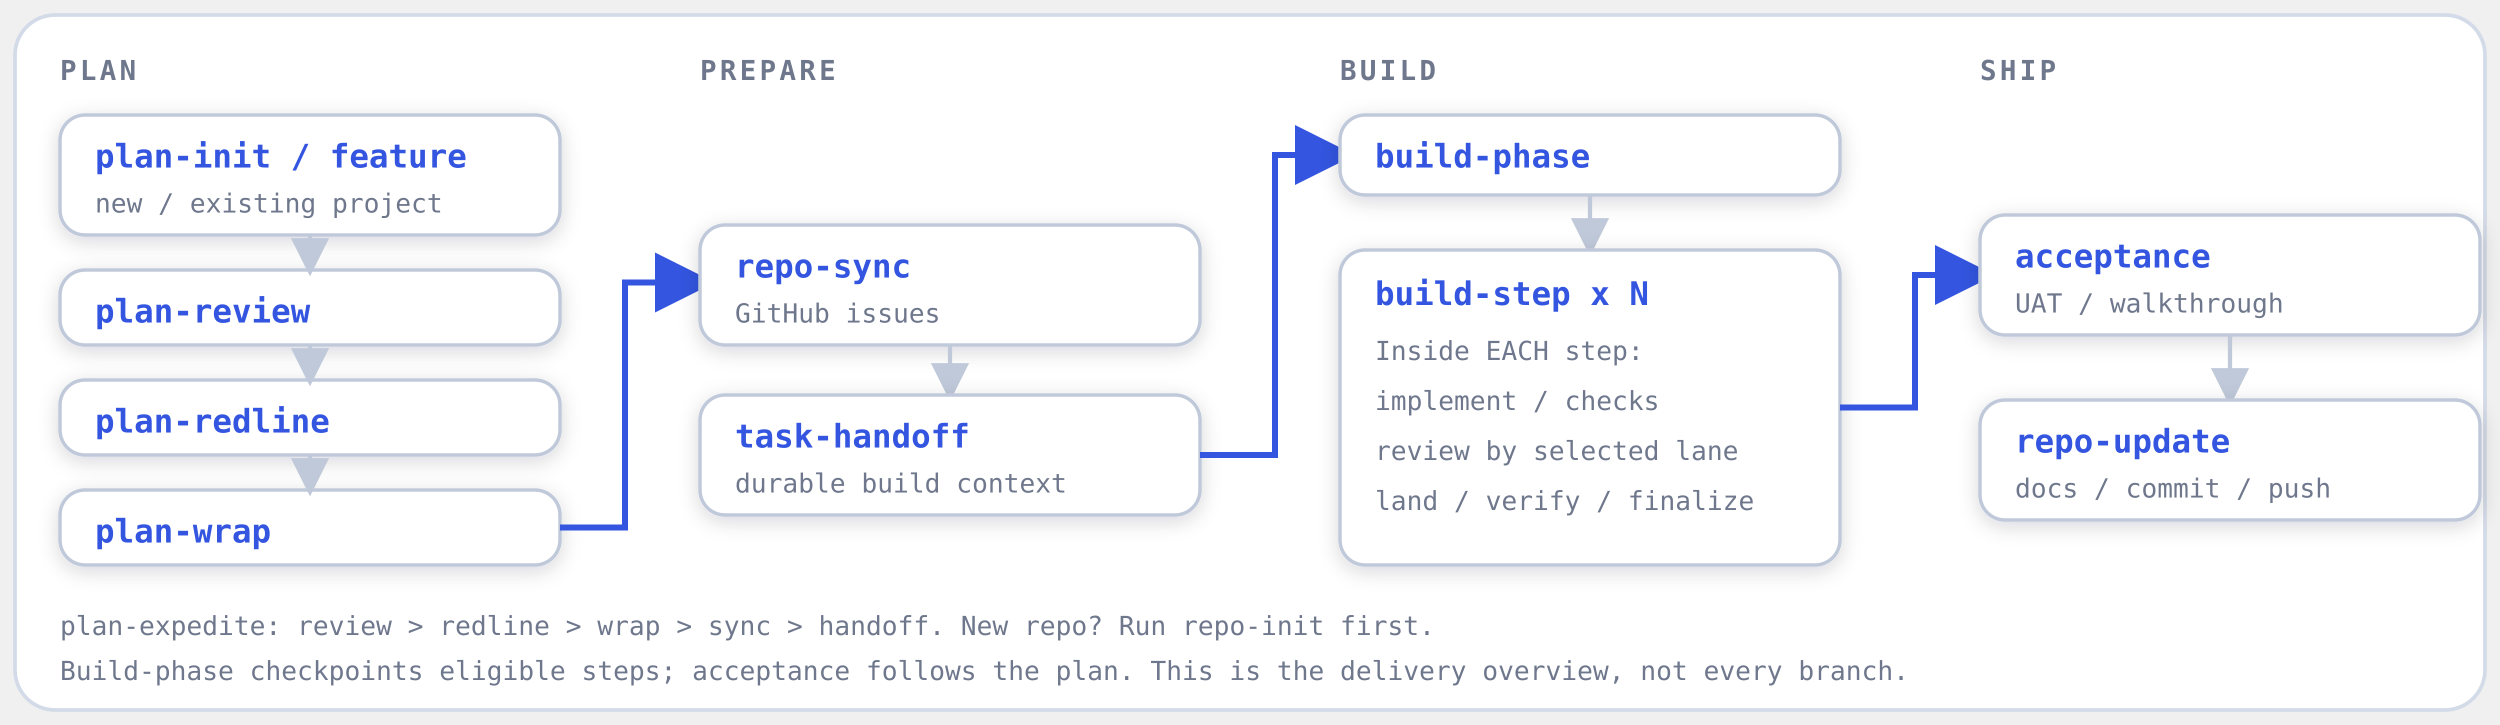
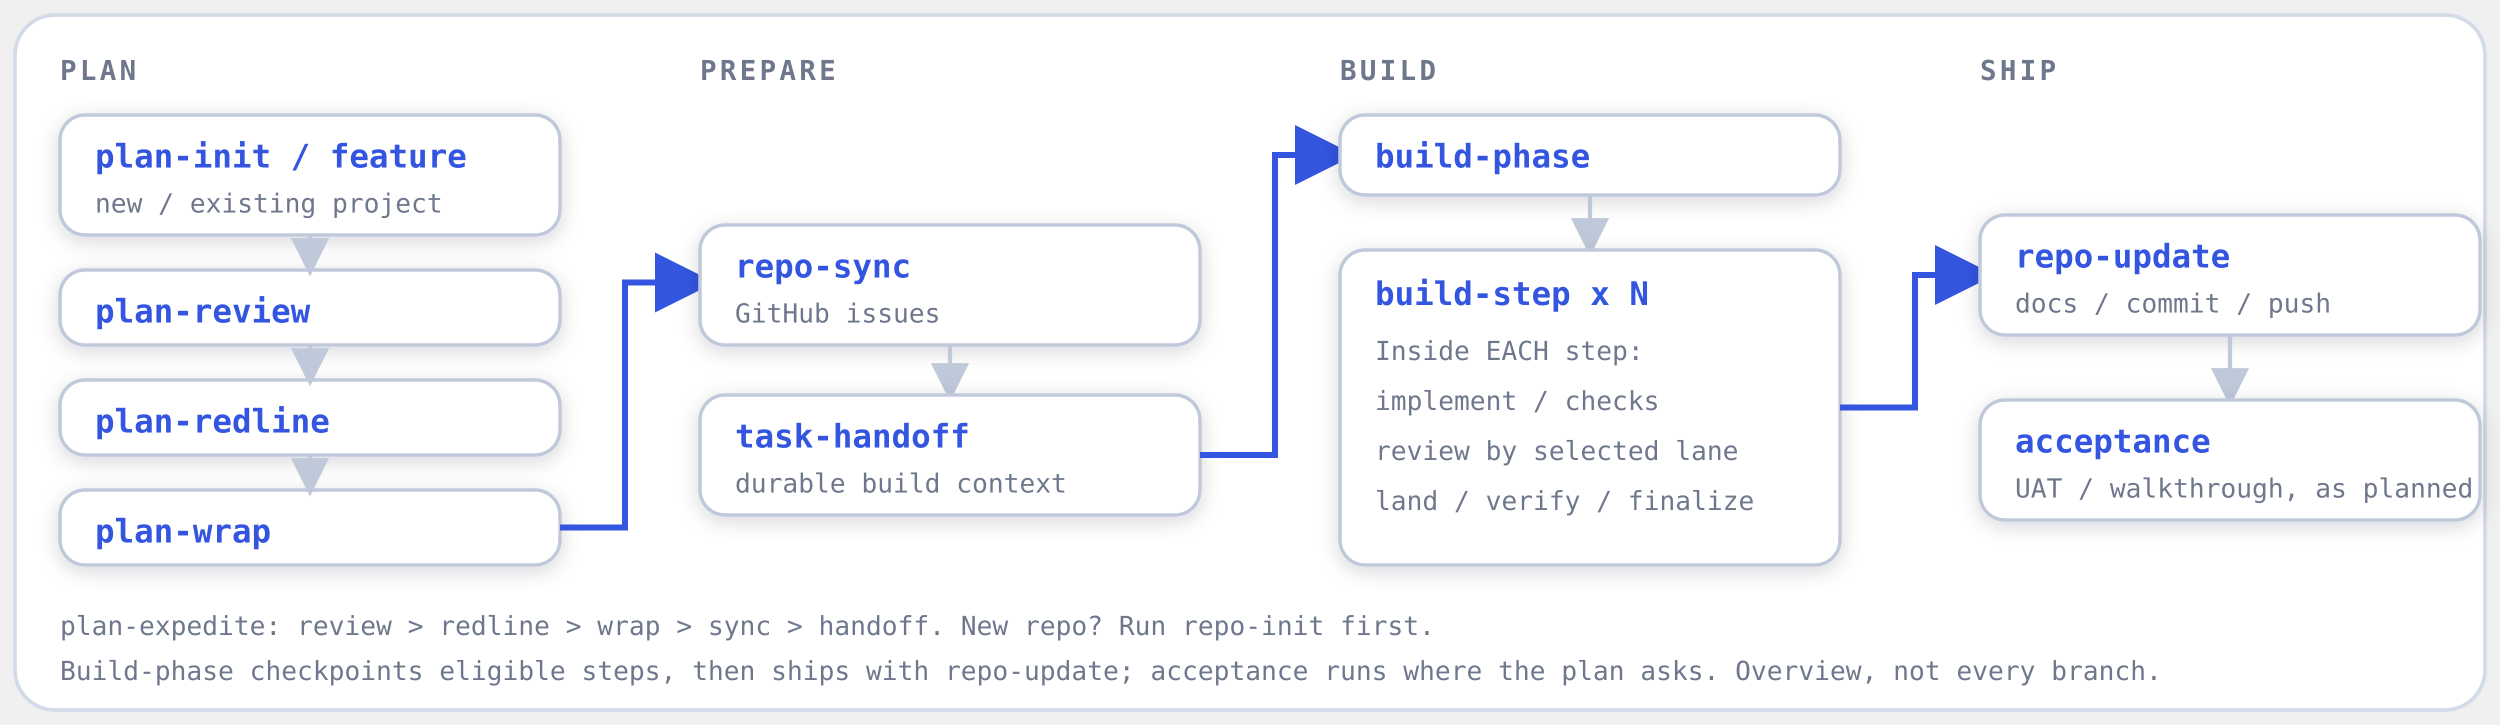
- <svg xmlns="http://www.w3.org/2000/svg" viewBox="0 0 1000 290" font-family="ui-monospace,'Cascadia Code','SF Mono',Consolas,monospace" role="img" aria-label="Plan-init or plan-feature, then plan-review, plan-redline and plan-wrap in order. Repo-sync and durable task-handoff prepare build-phase. Each build-step implements, checks, reviews by lane, and lands with finalization before the next step. Acceptance and repo-update follow.">
+ <svg xmlns="http://www.w3.org/2000/svg" viewBox="0 0 1000 290" font-family="ui-monospace,'Cascadia Code','SF Mono',Consolas,monospace" role="img" aria-label="Plan-init or plan-feature, then plan-review, plan-redline and plan-wrap in order. Repo-sync and durable task-handoff prepare build-phase. Each build-step implements, checks, reviews by lane, and lands with finalization before the next step. Repo-update ships the phase; acceptance runs where the plan asks for it.">
  <defs>
    <marker id="ar-light" markerWidth="9" markerHeight="9" refX="7.5" refY="4.5" orient="auto">
      <path d="M0,0 L9,4.5 L0,9 Z" fill="#C0C9DA" />
    </marker>
    <marker id="ar-s-light" markerWidth="10" markerHeight="10" refX="7.5" refY="5" orient="auto">
      <path d="M0,0 L10,5 L0,10 Z" fill="#3355E0" />
    </marker>
    <filter id="sh-light" x="-20%" y="-45%" width="140%" height="190%">
      <feDropShadow dx="0" dy="2" stdDeviation="4" flood-color="rgba(20,26,40,.16)" />
    </filter>
  </defs>
  <style>
    .bg{fill:#FFFFFF;stroke:#D4DBE8;stroke-width:1.5}
    .lnk{fill:none;stroke:#C0C9DA;stroke-width:1.7}
    .spine{fill:none;stroke:#3355E0;stroke-width:2.4}
    .node rect{fill:#FFFFFF;stroke:#C0C9DA;stroke-width:1.4;filter:url(#sh-light)}
    .pn{fill:#3355E0;font-size:13px;font-weight:600}
    .ps{fill:#6E778C;font-size:10.5px}
    .lbl{fill:#6E778C;font-size:11px;letter-spacing:.12em;font-weight:600}
    .cap{fill:#6E778C;font-size:10.5px}
  </style>
  <rect class="bg" x="6" y="6" width="988" height="278" rx="16" />
  <text class="lbl" x="24" y="32">PLAN</text>
  <text class="lbl" x="280" y="32">PREPARE</text>
  <text class="lbl" x="536" y="32">BUILD</text>
  <text class="lbl" x="792" y="32">SHIP</text>
  <g class="node">
    <rect x="24" y="46" width="200" height="48" rx="10" />
    <text class="pn" x="38" y="67">plan-init / feature</text>
    <text class="ps" x="38" y="85">new / existing project</text>
  </g>
  <g class="node">
    <rect x="24" y="108" width="200" height="30" rx="10" />
    <text class="pn" x="38" y="129">plan-review</text>
  </g>
  <g class="node">
    <rect x="24" y="152" width="200" height="30" rx="10" />
    <text class="pn" x="38" y="173">plan-redline</text>
  </g>
  <g class="node">
    <rect x="24" y="196" width="200" height="30" rx="10" />
    <text class="pn" x="38" y="217">plan-wrap</text>
  </g>
  <path class="lnk" marker-end="url(#ar-light)" d="M124,94 V108" />
  <path class="lnk" marker-end="url(#ar-light)" d="M124,138 V152" />
  <path class="lnk" marker-end="url(#ar-light)" d="M124,182 V196" />
  <path class="spine" marker-end="url(#ar-s-light)" d="M224,211 H250 V113 H280" />
  <g class="node">
    <rect x="280" y="90" width="200" height="48" rx="10" />
    <text class="pn" x="294" y="111">repo-sync</text>
    <text class="ps" x="294" y="129">GitHub issues</text>
  </g>
  <path class="lnk" marker-end="url(#ar-light)" d="M380,138 V158" />
  <g class="node">
    <rect x="280" y="158" width="200" height="48" rx="10" />
    <text class="pn" x="294" y="179">task-handoff</text>
    <text class="ps" x="294" y="197">durable build context</text>
  </g>
  <path class="spine" marker-end="url(#ar-s-light)" d="M480,182 H510 V62 H536" />
  <g class="node">
    <rect x="536" y="46" width="200" height="32" rx="10" />
    <text class="pn" x="550" y="67">build-phase</text>
  </g>
  <path class="lnk" marker-end="url(#ar-light)" d="M636,78 V100" />
  <g class="node">
    <rect x="536" y="100" width="200" height="126" rx="10" />
    <text class="pn" x="550" y="122">build-step x N</text>
    <text class="ps" x="550" y="144">Inside EACH step:</text>
    <text class="ps" x="550" y="164">implement / checks</text>
    <text class="ps" x="550" y="184">review by selected lane</text>
    <text class="ps" x="550" y="204">land / verify / finalize</text>
  </g>
  <path class="spine" marker-end="url(#ar-s-light)" d="M736,163 H766 V110 H792" />
  <g class="node">
    <rect x="792" y="86" width="200" height="48" rx="10" />
-     <text class="pn" x="806" y="107">acceptance</text>
-     <text class="ps" x="806" y="125">UAT / walkthrough</text>
+     <text class="pn" x="806" y="107">repo-update</text>
+     <text class="ps" x="806" y="125">docs / commit / push</text>
  </g>
  <path class="lnk" marker-end="url(#ar-light)" d="M892,134 V160" />
  <g class="node">
    <rect x="792" y="160" width="200" height="48" rx="10" />
-     <text class="pn" x="806" y="181">repo-update</text>
-     <text class="ps" x="806" y="199">docs / commit / push</text>
+     <text class="pn" x="806" y="181">acceptance</text>
+     <text class="ps" x="806" y="199">UAT / walkthrough, as planned</text>
  </g>
  <text class="cap" x="24" y="254">plan-expedite: review &gt; redline &gt; wrap &gt; sync &gt; handoff. New repo? Run repo-init first.</text>
-   <text class="cap" x="24" y="272">Build-phase checkpoints eligible steps; acceptance follows the plan. This is the delivery overview, not every branch.</text>
+   <text class="cap" x="24" y="272">Build-phase checkpoints eligible steps, then ships with repo-update; acceptance runs where the plan asks. Overview, not every branch.</text>
</svg>
